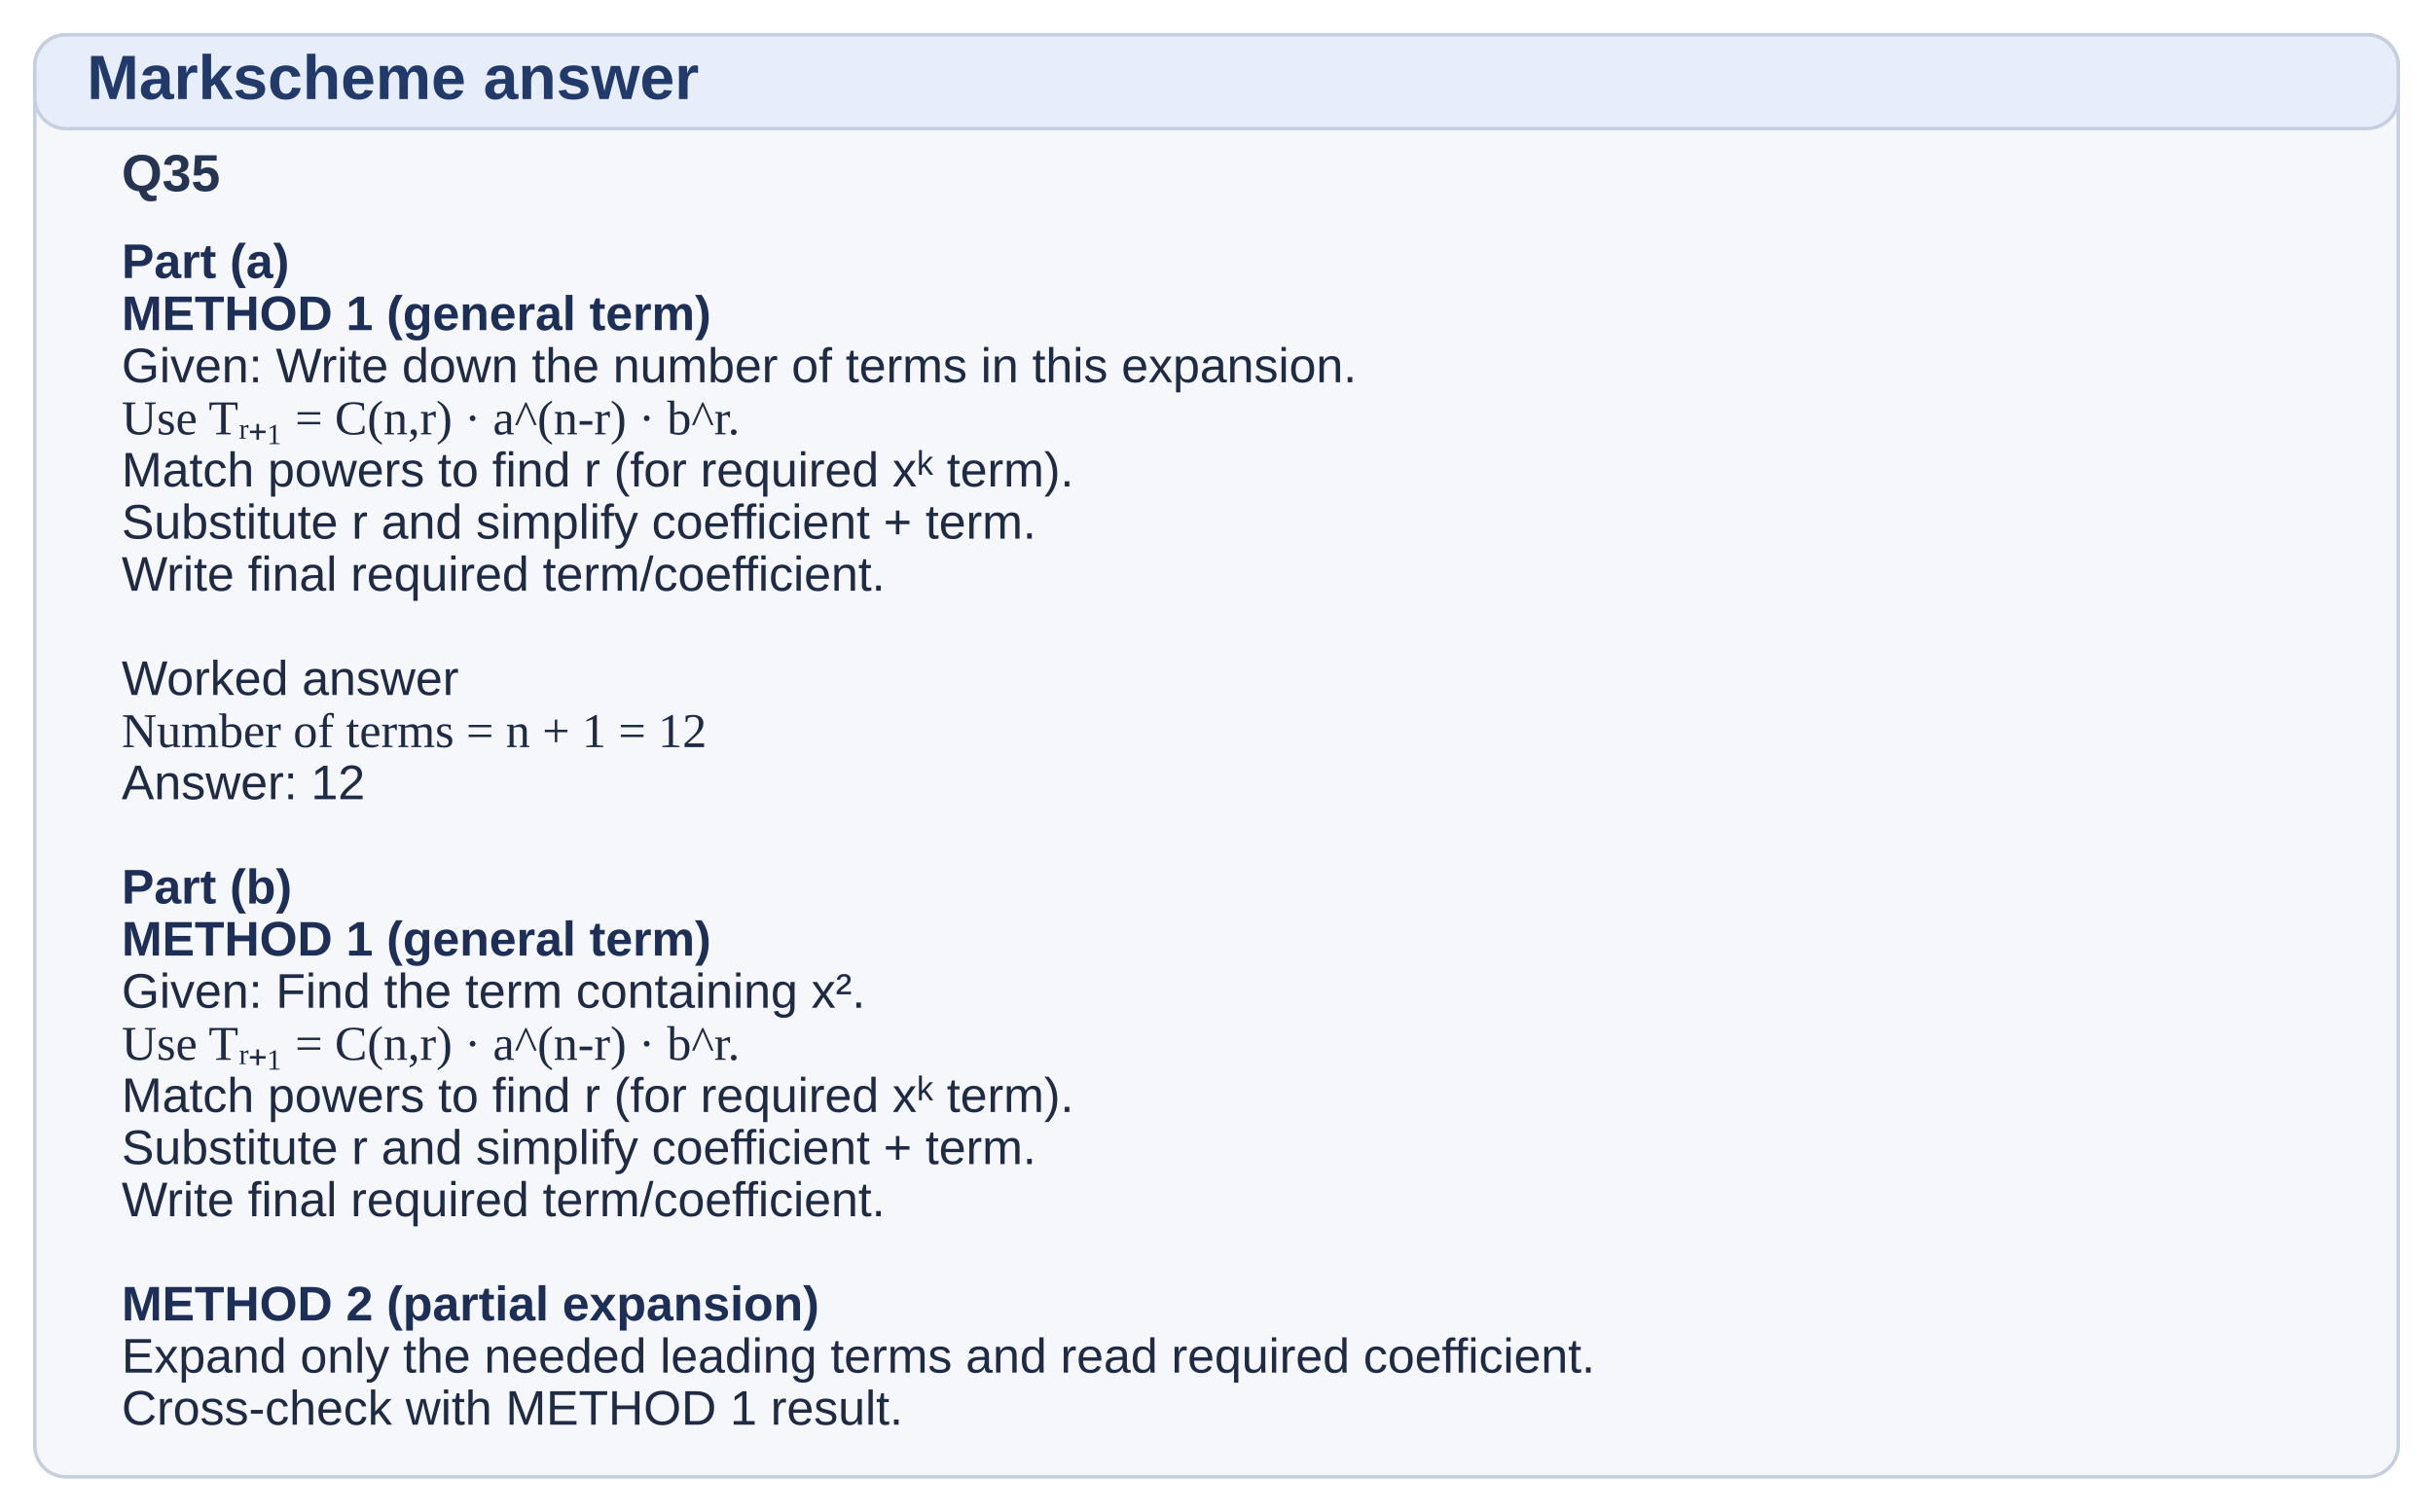
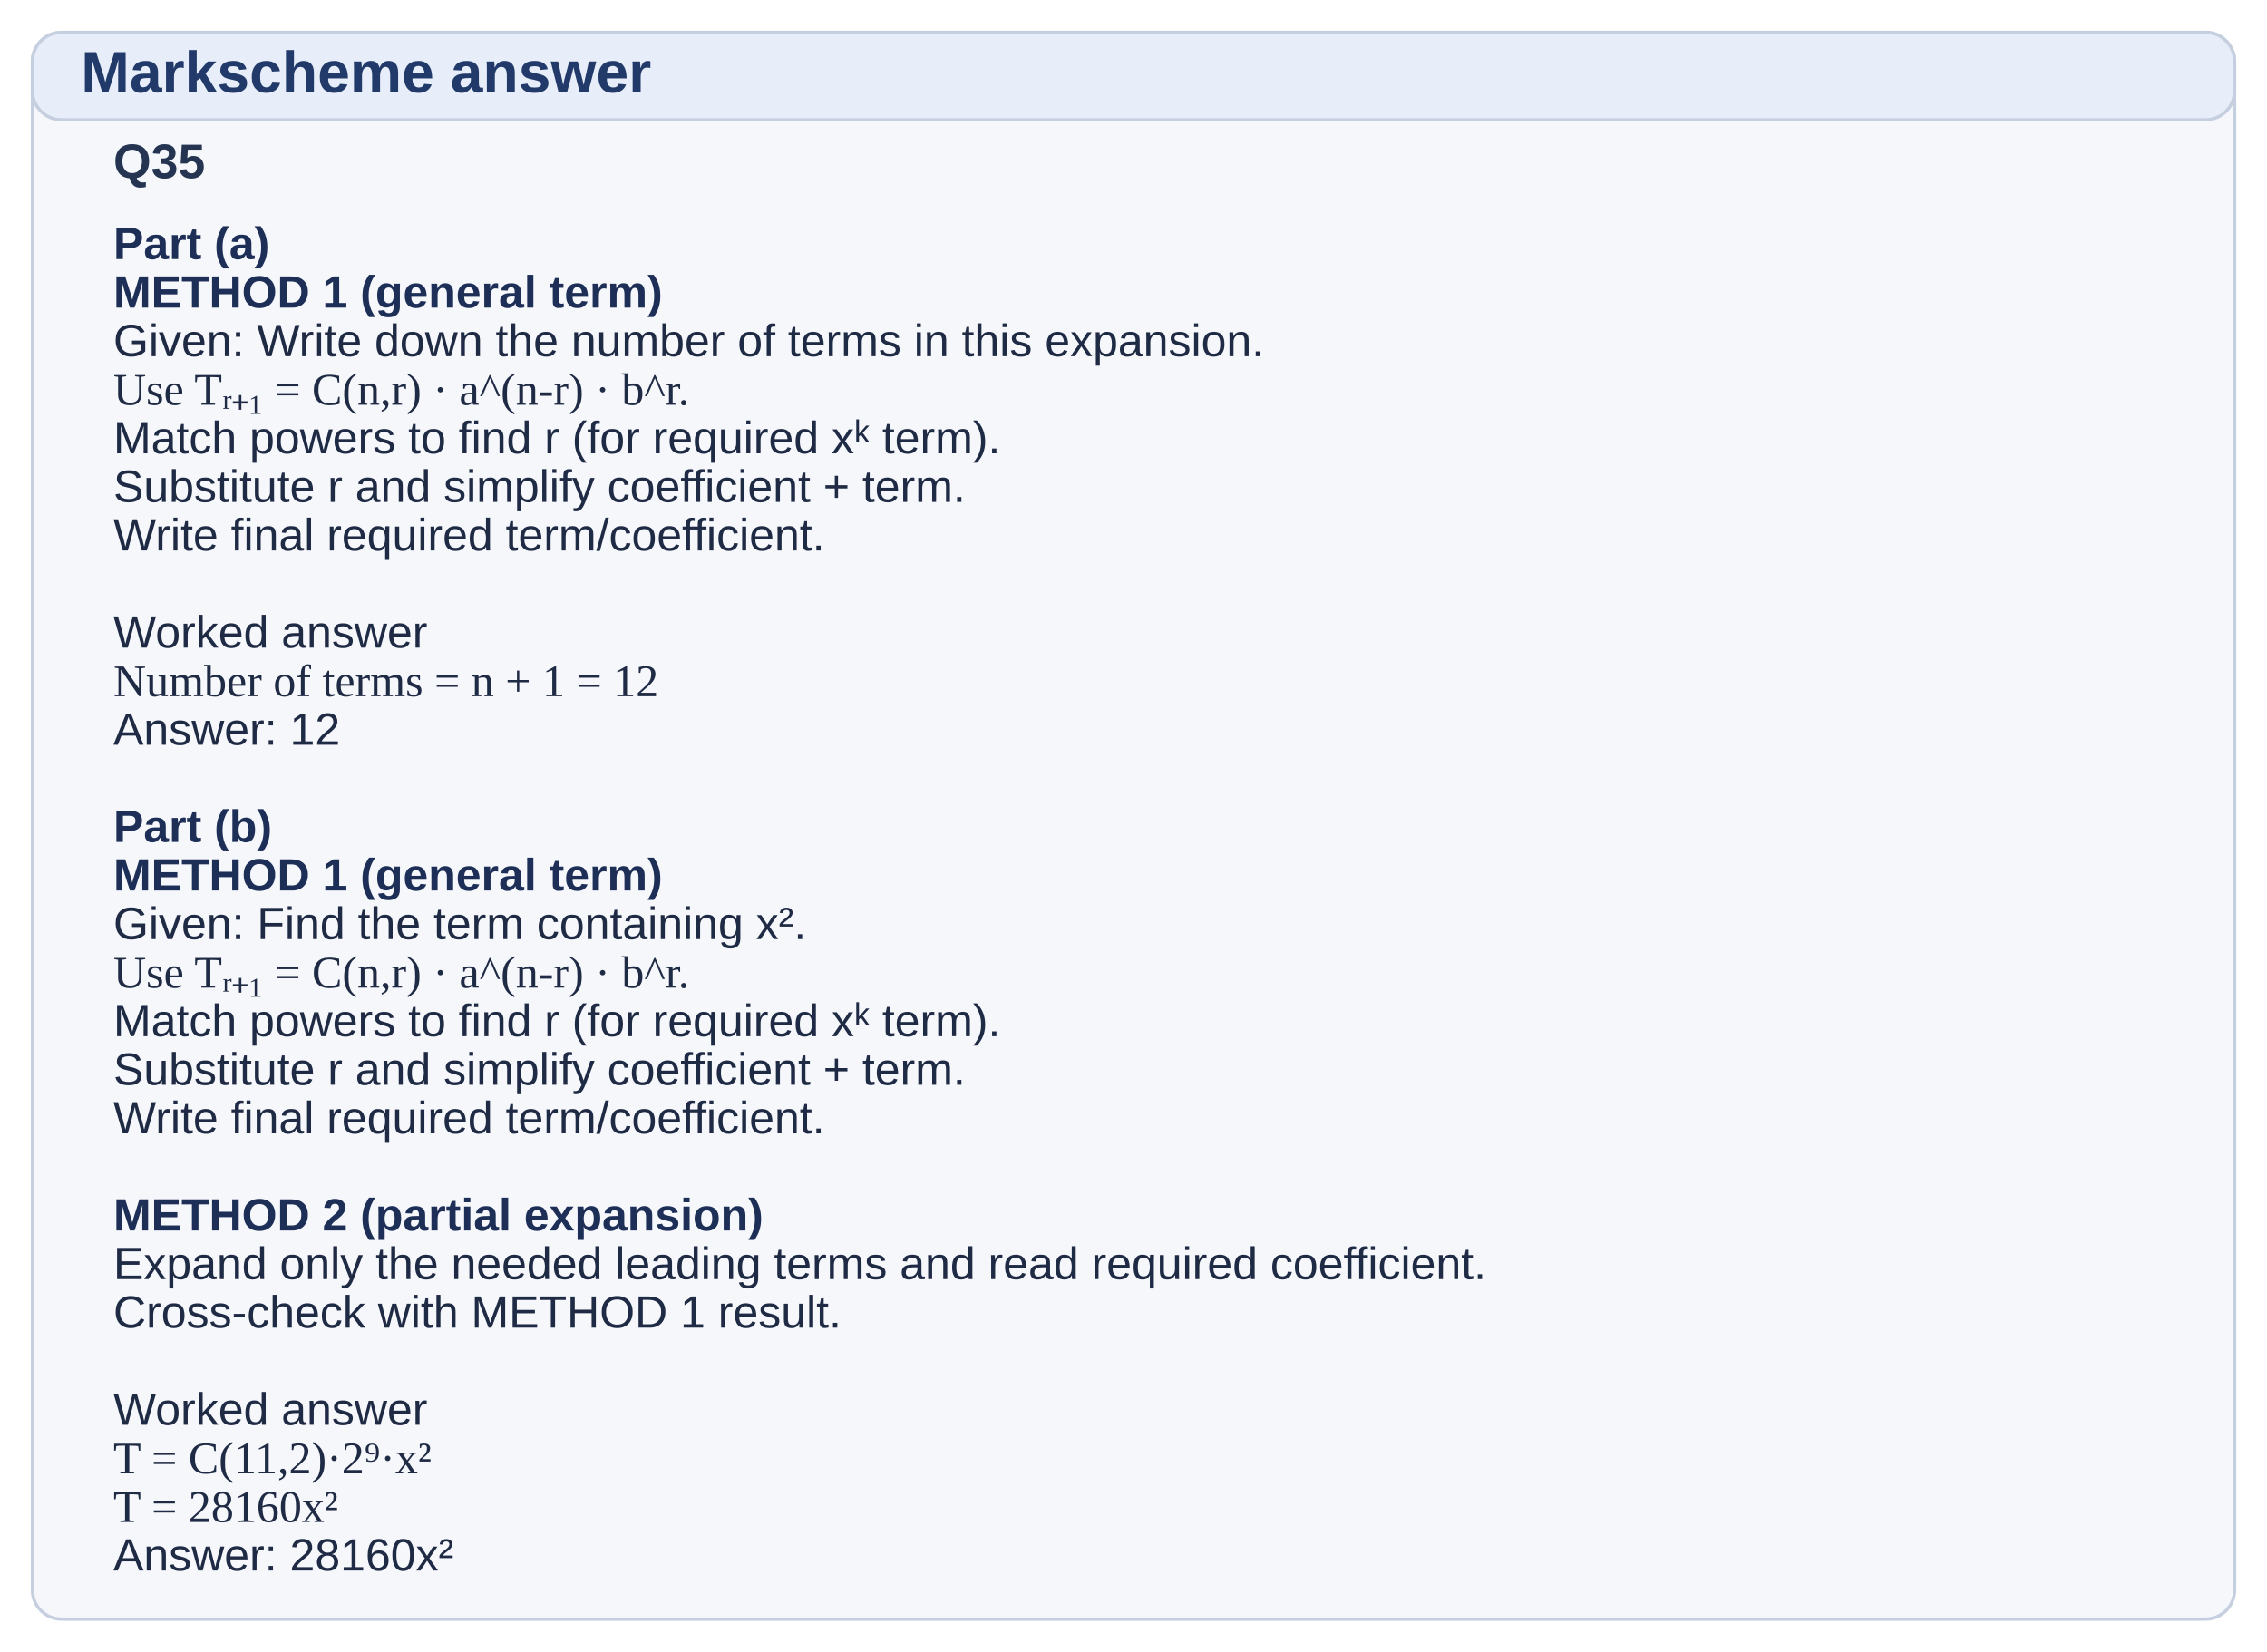
- <svg xmlns="http://www.w3.org/2000/svg" width="1400" height="870" viewBox="0 0 1400 870">
-   <rect x="20" y="20" width="1360" height="830" rx="18" ry="18" fill="#f5f7fb" stroke="#c6cfdf" stroke-width="2" />
+ <svg xmlns="http://www.w3.org/2000/svg" width="1400" height="1020" viewBox="0 0 1400 1020">
+   <rect x="20" y="20" width="1360" height="980" rx="18" ry="18" fill="#f5f7fb" stroke="#c6cfdf" stroke-width="2" />
  <rect x="20" y="20" width="1360" height="54" rx="18" ry="18" fill="#e7eef9" stroke="#c6cfdf" stroke-width="2" />
  <text x="50" y="57" font-family="Arial, Helvetica, sans-serif" font-size="36" font-weight="700" fill="#213a6a">Markscheme answer</text>
  <text x="70" y="110" font-family="Arial, Helvetica, sans-serif" font-size="30" font-weight="700" fill="#243451">Q35</text>
  <text x="70" y="160" font-family="Arial, Helvetica, sans-serif" font-size="28" font-weight="700" fill="#1d2f57">Part (a)</text>
  <text x="70" y="190" font-family="Arial, Helvetica, sans-serif" font-size="28" font-weight="700" fill="#1d2f57">METHOD 1 (general term)</text>
  <text x="70" y="220" font-family="Arial, Helvetica, sans-serif" font-size="28" font-weight="500" fill="#1f2a44">Given: Write down the number of terms in this expansion.</text>
  <text x="70" y="250" font-family="Cambria Math, STIX Two Math, Times New Roman, serif" font-size="28" font-weight="500" fill="#1f2a44">Use Tᵣ₊₁ = C(n,r) · a^(n-r) · b^r.</text>
  <text x="70" y="280" font-family="Arial, Helvetica, sans-serif" font-size="28" font-weight="500" fill="#1f2a44">Match powers to find r (for required xᵏ term).</text>
  <text x="70" y="310" font-family="Arial, Helvetica, sans-serif" font-size="28" font-weight="500" fill="#1f2a44">Substitute r and simplify coefficient + term.</text>
  <text x="70" y="340" font-family="Arial, Helvetica, sans-serif" font-size="28" font-weight="500" fill="#1f2a44">Write final required term/coefficient.</text>
  <text x="70" y="370" font-family="Arial, Helvetica, sans-serif" font-size="28" font-weight="500" fill="#1f2a44"> </text>
  <text x="70" y="400" font-family="Arial, Helvetica, sans-serif" font-size="28" font-weight="500" fill="#1f2a44">Worked answer</text>
  <text x="70" y="430" font-family="Cambria Math, STIX Two Math, Times New Roman, serif" font-size="28" font-weight="500" fill="#1f2a44">Number of terms = n + 1 = 12</text>
  <text x="70" y="460" font-family="Arial, Helvetica, sans-serif" font-size="28" font-weight="500" fill="#1f2a44">Answer: 12</text>
  <text x="70" y="490" font-family="Arial, Helvetica, sans-serif" font-size="28" font-weight="500" fill="#1f2a44"> </text>
  <text x="70" y="520" font-family="Arial, Helvetica, sans-serif" font-size="28" font-weight="700" fill="#1d2f57">Part (b)</text>
  <text x="70" y="550" font-family="Arial, Helvetica, sans-serif" font-size="28" font-weight="700" fill="#1d2f57">METHOD 1 (general term)</text>
  <text x="70" y="580" font-family="Arial, Helvetica, sans-serif" font-size="28" font-weight="500" fill="#1f2a44">Given: Find the term containing x².</text>
  <text x="70" y="610" font-family="Cambria Math, STIX Two Math, Times New Roman, serif" font-size="28" font-weight="500" fill="#1f2a44">Use Tᵣ₊₁ = C(n,r) · a^(n-r) · b^r.</text>
  <text x="70" y="640" font-family="Arial, Helvetica, sans-serif" font-size="28" font-weight="500" fill="#1f2a44">Match powers to find r (for required xᵏ term).</text>
  <text x="70" y="670" font-family="Arial, Helvetica, sans-serif" font-size="28" font-weight="500" fill="#1f2a44">Substitute r and simplify coefficient + term.</text>
  <text x="70" y="700" font-family="Arial, Helvetica, sans-serif" font-size="28" font-weight="500" fill="#1f2a44">Write final required term/coefficient.</text>
  <text x="70" y="730" font-family="Arial, Helvetica, sans-serif" font-size="28" font-weight="500" fill="#1f2a44"> </text>
  <text x="70" y="760" font-family="Arial, Helvetica, sans-serif" font-size="28" font-weight="700" fill="#1d2f57">METHOD 2 (partial expansion)</text>
  <text x="70" y="790" font-family="Arial, Helvetica, sans-serif" font-size="28" font-weight="500" fill="#1f2a44">Expand only the needed leading terms and read required coefficient.</text>
  <text x="70" y="820" font-family="Arial, Helvetica, sans-serif" font-size="28" font-weight="500" fill="#1f2a44">Cross-check with METHOD 1 result.</text>
+   <text x="70" y="850" font-family="Arial, Helvetica, sans-serif" font-size="28" font-weight="500" fill="#1f2a44"> </text>
+   <text x="70" y="880" font-family="Arial, Helvetica, sans-serif" font-size="28" font-weight="500" fill="#1f2a44">Worked answer</text>
+   <text x="70" y="910" font-family="Cambria Math, STIX Two Math, Times New Roman, serif" font-size="28" font-weight="500" fill="#1f2a44">T = C(11,2)·2⁹·x²</text>
+   <text x="70" y="940" font-family="Cambria Math, STIX Two Math, Times New Roman, serif" font-size="28" font-weight="500" fill="#1f2a44">T = 28160x²</text>
+   <text x="70" y="970" font-family="Arial, Helvetica, sans-serif" font-size="28" font-weight="500" fill="#1f2a44">Answer: 28160x²</text>
</svg>
